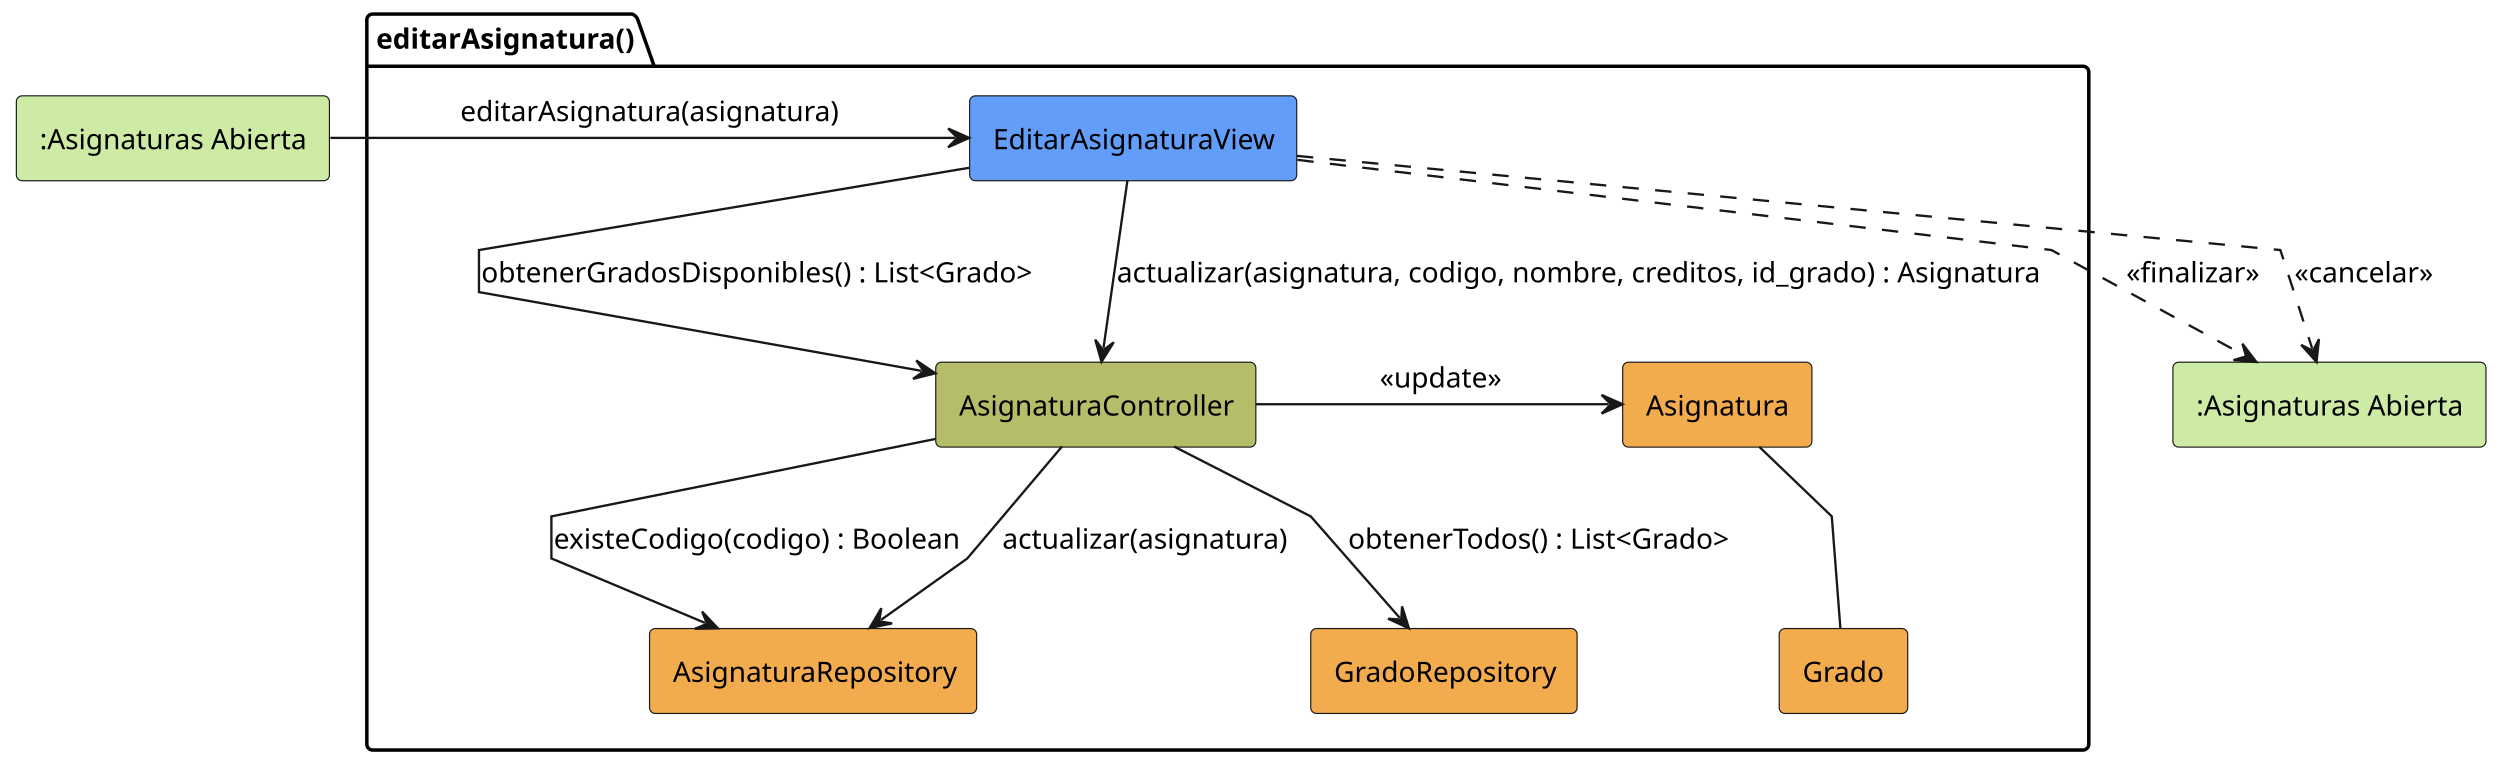
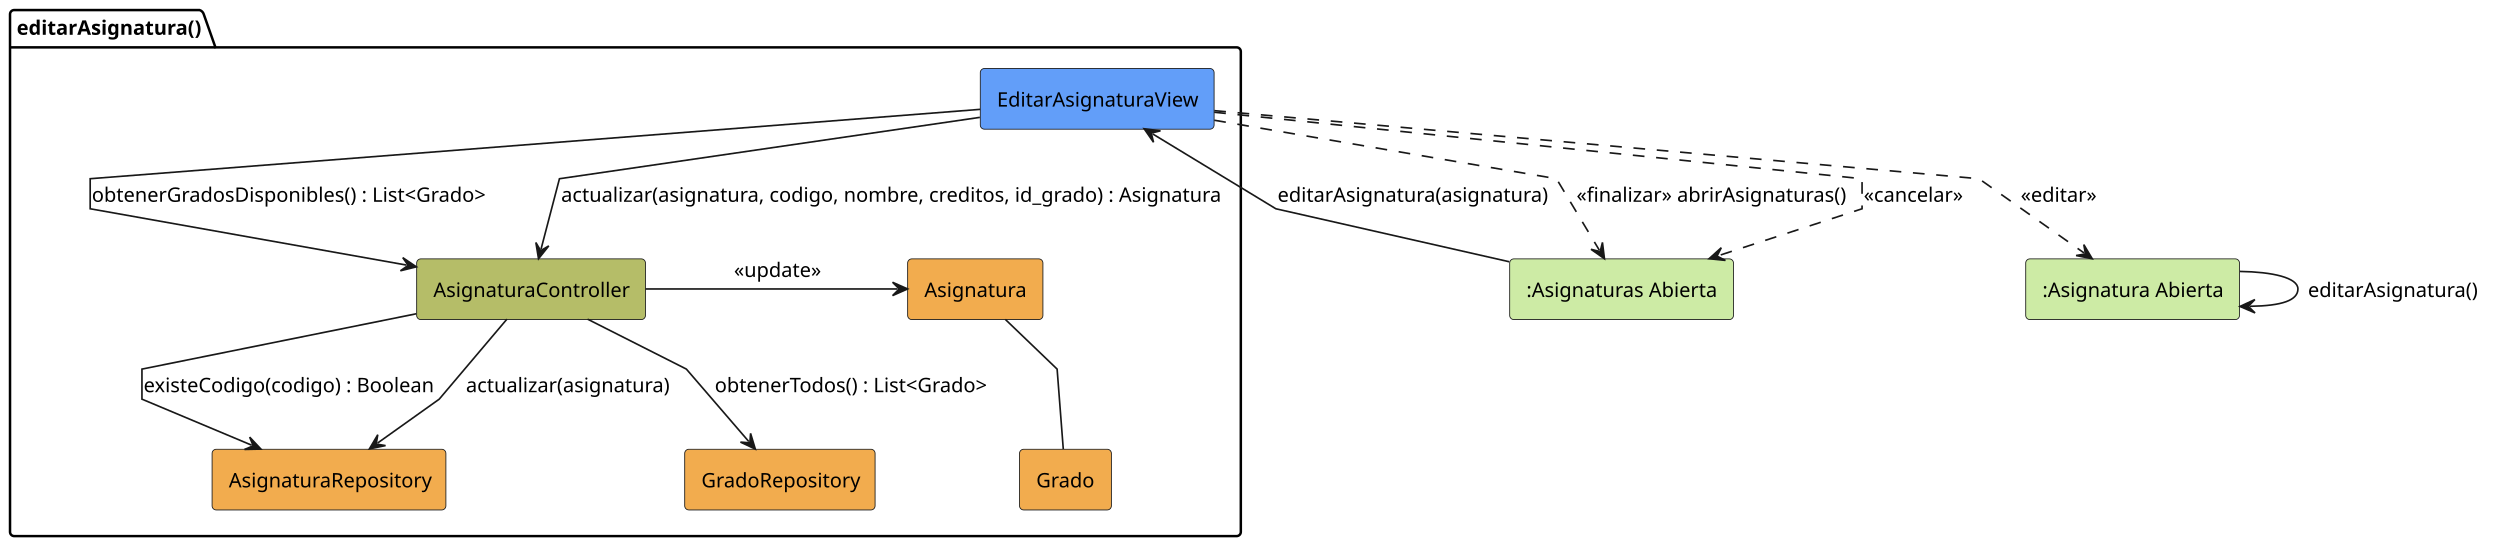
- <svg xmlns="http://www.w3.org/2000/svg" contentStyleType="text/css" height="328px" preserveAspectRatio="none" style="width:1070px;height:328px;background:#FFFFFF;" version="1.1" viewBox="0 0 1070 328" width="1070px" zoomAndPan="magnify">
+ <svg xmlns="http://www.w3.org/2000/svg" contentStyleType="text/css" height="328px" preserveAspectRatio="none" style="width:1497px;height:328px;background:#FFFFFF;" version="1.1" viewBox="0 0 1497 328" width="1497px" zoomAndPan="magnify">
  <defs />
  <g>
    <g id="cluster_editarAsignatura">
-       <path d="M159.5,6.016 L270.5,6.016 A3.75,3.75 0 0 1 273,8.516 L280,28.36 L891.5,28.36 A2.5,2.5 0 0 1 894,30.86 L894,318.516 A2.5,2.5 0 0 1 891.5,321.016 L159.5,321.016 A2.5,2.5 0 0 1 157,318.516 L157,8.516 A2.5,2.5 0 0 1 159.5,6.016 " fill="none" style="stroke:#000000;stroke-width:1.5;" />
-       <line style="stroke:#000000;stroke-width:1.5;" x1="157" x2="280" y1="28.36" y2="28.36" />
-       <text fill="#000000" font-family="sans-serif" font-size="12" font-weight="bold" lengthAdjust="spacing" textLength="110" x="161" y="20.844">editarAsignatura()</text>
+       <path d="M8.5,6.016 L119.5,6.016 A3.75,3.75 0 0 1 122,8.516 L129,28.36 L740.5,28.36 A2.5,2.5 0 0 1 743,30.86 L743,318.516 A2.5,2.5 0 0 1 740.5,321.016 L8.5,321.016 A2.5,2.5 0 0 1 6,318.516 L6,8.516 A2.5,2.5 0 0 1 8.5,6.016 " fill="none" style="stroke:#000000;stroke-width:1.5;" />
+       <line style="stroke:#000000;stroke-width:1.5;" x1="6" x2="129" y1="28.36" y2="28.36" />
+       <text fill="#000000" font-family="sans-serif" font-size="12" font-weight="bold" lengthAdjust="spacing" textLength="110" x="10" y="20.844">editarAsignatura()</text>
    </g>
    <g id="elem_EditarAsignaturaView">
-       <rect fill="#629EF9" height="36.344" rx="2.5" ry="2.5" style="stroke:#181818;stroke-width:0.5;" width="140" x="415" y="41.016" />
-       <text fill="#000000" font-family="sans-serif" font-size="12" lengthAdjust="spacing" textLength="120" x="425" y="63.844">EditarAsignaturaView</text>
+       <rect fill="#629EF9" height="36.344" rx="2.5" ry="2.5" style="stroke:#181818;stroke-width:0.5;" width="140" x="587" y="41.016" />
+       <text fill="#000000" font-family="sans-serif" font-size="12" lengthAdjust="spacing" textLength="120" x="597" y="63.844">EditarAsignaturaView</text>
    </g>
    <g id="elem_AsignaturaController">
-       <rect fill="#B5BD68" height="36.344" rx="2.5" ry="2.5" style="stroke:#181818;stroke-width:0.5;" width="137" x="400.5" y="155.016" />
-       <text fill="#000000" font-family="sans-serif" font-size="12" lengthAdjust="spacing" textLength="117" x="410.5" y="177.844">AsignaturaController</text>
+       <rect fill="#B5BD68" height="36.344" rx="2.5" ry="2.5" style="stroke:#181818;stroke-width:0.5;" width="137" x="249.5" y="155.016" />
+       <text fill="#000000" font-family="sans-serif" font-size="12" lengthAdjust="spacing" textLength="117" x="259.5" y="177.844">AsignaturaController</text>
    </g>
    <g id="elem_AsignaturaRepository">
-       <rect fill="#F2AC4E" height="36.344" rx="2.5" ry="2.5" style="stroke:#181818;stroke-width:0.5;" width="140" x="278" y="269.016" />
-       <text fill="#000000" font-family="sans-serif" font-size="12" lengthAdjust="spacing" textLength="120" x="288" y="291.844">AsignaturaRepository</text>
+       <rect fill="#F2AC4E" height="36.344" rx="2.5" ry="2.5" style="stroke:#181818;stroke-width:0.5;" width="140" x="127" y="269.016" />
+       <text fill="#000000" font-family="sans-serif" font-size="12" lengthAdjust="spacing" textLength="120" x="137" y="291.844">AsignaturaRepository</text>
    </g>
    <g id="elem_GradoRepository">
-       <rect fill="#F2AC4E" height="36.344" rx="2.5" ry="2.5" style="stroke:#181818;stroke-width:0.5;" width="114" x="561" y="269.016" />
-       <text fill="#000000" font-family="sans-serif" font-size="12" lengthAdjust="spacing" textLength="94" x="571" y="291.844">GradoRepository</text>
+       <rect fill="#F2AC4E" height="36.344" rx="2.5" ry="2.5" style="stroke:#181818;stroke-width:0.5;" width="114" x="410" y="269.016" />
+       <text fill="#000000" font-family="sans-serif" font-size="12" lengthAdjust="spacing" textLength="94" x="420" y="291.844">GradoRepository</text>
    </g>
    <g id="elem_Asignatura">
-       <rect fill="#F2AC4E" height="36.344" rx="2.5" ry="2.5" style="stroke:#181818;stroke-width:0.5;" width="81" x="694.5" y="155.016" />
-       <text fill="#000000" font-family="sans-serif" font-size="12" lengthAdjust="spacing" textLength="61" x="704.5" y="177.844">Asignatura</text>
+       <rect fill="#F2AC4E" height="36.344" rx="2.5" ry="2.5" style="stroke:#181818;stroke-width:0.5;" width="81" x="543.5" y="155.016" />
+       <text fill="#000000" font-family="sans-serif" font-size="12" lengthAdjust="spacing" textLength="61" x="553.5" y="177.844">Asignatura</text>
    </g>
    <g id="elem_Grado">
-       <rect fill="#F2AC4E" height="36.344" rx="2.5" ry="2.5" style="stroke:#181818;stroke-width:0.5;" width="55" x="761.5" y="269.016" />
-       <text fill="#000000" font-family="sans-serif" font-size="12" lengthAdjust="spacing" textLength="35" x="771.5" y="291.844">Grado</text>
+       <rect fill="#F2AC4E" height="36.344" rx="2.5" ry="2.5" style="stroke:#181818;stroke-width:0.5;" width="55" x="610.5" y="269.016" />
+       <text fill="#000000" font-family="sans-serif" font-size="12" lengthAdjust="spacing" textLength="35" x="620.5" y="291.844">Grado</text>
    </g>
    <g id="elem_AsignaturasAbierto">
-       <rect fill="#CDEBA5" height="36.344" rx="2.5" ry="2.5" style="stroke:#181818;stroke-width:0.5;" width="134" x="7" y="41.016" />
-       <text fill="#000000" font-family="sans-serif" font-size="12" lengthAdjust="spacing" textLength="114" x="17" y="63.844">:Asignaturas Abierta</text>
+       <rect fill="#CDEBA5" height="36.344" rx="2.5" ry="2.5" style="stroke:#181818;stroke-width:0.5;" width="134" x="904" y="155.016" />
+       <text fill="#000000" font-family="sans-serif" font-size="12" lengthAdjust="spacing" textLength="114" x="914" y="177.844">:Asignaturas Abierta</text>
    </g>
-     <g id="elem_AsignaturasAbiertoSalida">
-       <rect fill="#CDEBA5" height="36.344" rx="2.5" ry="2.5" style="stroke:#181818;stroke-width:0.5;" width="134" x="930" y="155.016" />
-       <text fill="#000000" font-family="sans-serif" font-size="12" lengthAdjust="spacing" textLength="114" x="940" y="177.844">:Asignaturas Abierta</text>
+     <g id="elem_AsignaturaAbierto">
+       <rect fill="#CDEBA5" height="36.344" rx="2.5" ry="2.5" style="stroke:#181818;stroke-width:0.5;" width="128" x="1213" y="155.016" />
+       <text fill="#000000" font-family="sans-serif" font-size="12" lengthAdjust="spacing" textLength="108" x="1223" y="177.844">:Asignatura Abierta</text>
    </g>
    <g id="link_AsignaturasAbierto_EditarAsignaturaView">
-       <path d="M141.41,59.016 C216.79,59.016 332.31,59.016 408.8,59.016 " fill="none" id="AsignaturasAbierto-to-EditarAsignaturaView" style="stroke:#181818;stroke-width:1.0;" />
-       <polygon fill="#181818" points="414.8,59.016,405.8,55.016,409.8,59.016,405.8,63.016,414.8,59.016" style="stroke:#181818;stroke-width:1.0;" />
-       <text fill="#000000" font-family="sans-serif" font-size="12" lengthAdjust="spacing" textLength="162" x="197" y="51.844">editarAsignatura(asignatura)</text>
+       <path d="M903.79,156.756 C843.35,143.036 764,125.016 764,125.016 C764,125.016 721.948,99.471 690.238,80.211 " fill="none" id="AsignaturasAbierto-to-EditarAsignaturaView" style="stroke:#181818;stroke-width:1.0;" />
+       <polygon fill="#181818" points="685.11,77.096,690.726,85.187,689.384,79.692,694.879,78.349,685.11,77.096" style="stroke:#181818;stroke-width:1.0;" />
+       <text fill="#000000" font-family="sans-serif" font-size="12" lengthAdjust="spacing" textLength="162" x="765" y="120.844">editarAsignatura(asignatura)</text>
+     </g>
+     <g id="link_EditarAsignaturaView_AsignaturasAbierto">
+       <path d="M727.11,71.996 C808.58,85.926 932,107.016 932,107.016 C932,107.016 946.114,130.53 957.664,149.79 " fill="none" id="EditarAsignaturaView-to-AsignaturasAbierto" style="stroke:#181818;stroke-width:1.0;stroke-dasharray:7.0,7.0;" />
+       <polygon fill="#181818" points="960.75,154.936,959.552,145.16,958.178,150.648,952.691,149.275,960.75,154.936" style="stroke:#181818;stroke-width:1.0;" />
+       <text fill="#000000" font-family="sans-serif" font-size="12" lengthAdjust="spacing" textLength="162" x="944" y="120.844">«finalizar» abrirAsignaturas()</text>
+     </g>
+     <g id="link_EditarAsignaturaView_AsignaturasAbierto">
+       <path d="M727.06,67.206 C855.36,80.376 1115,107.016 1115,107.016 C1115,107.016 1115,125.016 1115,125.016 C1115,125.016 1070.274,139.614 1029.094,153.054 " fill="none" id="EditarAsignaturaView-to-AsignaturasAbierto-1" style="stroke:#181818;stroke-width:1.0;stroke-dasharray:7.0,7.0;" />
+       <polygon fill="#181818" points="1023.39,154.916,1033.187,155.926,1028.143,153.365,1030.705,148.321,1023.39,154.916" style="stroke:#181818;stroke-width:1.0;" />
+       <text fill="#000000" font-family="sans-serif" font-size="12" lengthAdjust="spacing" textLength="60" x="1116" y="120.844">«cancelar»</text>
    </g>
    <g id="link_EditarAsignaturaView_AsignaturaController">
-       <path d="M414.71,71.816 C331.76,85.736 205,107.016 205,107.016 C205,107.016 205,125.016 205,125.016 C205,125.016 316.193,144.815 394.423,158.735 " fill="none" id="EditarAsignaturaView-to-AsignaturaController" style="stroke:#181818;stroke-width:1.0;" />
-       <polygon fill="#181818" points="400.33,159.786,392.17,154.271,395.407,158.91,390.768,162.148,400.33,159.786" style="stroke:#181818;stroke-width:1.0;" />
-       <text fill="#000000" font-family="sans-serif" font-size="12" lengthAdjust="spacing" textLength="235" x="206" y="120.844">obtenerGradosDisponibles() : List&lt;Grado&gt;</text>
+       <path d="M586.94,65.476 C428.05,77.866 54,107.016 54,107.016 C54,107.016 54,125.016 54,125.016 C54,125.016 165.193,144.815 243.423,158.735 " fill="none" id="EditarAsignaturaView-to-AsignaturaController" style="stroke:#181818;stroke-width:1.0;" />
+       <polygon fill="#181818" points="249.33,159.786,241.17,154.271,244.407,158.91,239.768,162.148,249.33,159.786" style="stroke:#181818;stroke-width:1.0;" />
+       <text fill="#000000" font-family="sans-serif" font-size="12" lengthAdjust="spacing" textLength="235" x="55" y="120.844">obtenerGradosDisponibles() : List&lt;Grado&gt;</text>
    </g>
    <g id="link_EditarAsignaturaView_AsignaturaController">
-       <path d="M482.57,77.026 C479.56,98.076 475.319,127.776 472.299,148.906 " fill="none" id="EditarAsignaturaView-to-AsignaturaController-1" style="stroke:#181818;stroke-width:1.0;" />
-       <polygon fill="#181818" points="471.45,154.846,476.683,146.502,472.157,149.896,468.764,145.371,471.45,154.846" style="stroke:#181818;stroke-width:1.0;" />
-       <text fill="#000000" font-family="sans-serif" font-size="12" lengthAdjust="spacing" textLength="391" x="478" y="120.844">actualizar(asignatura, codigo, nombre, creditos, id_grado) : Asignatura</text>
+       <path d="M586.73,70.276 C491.99,84.106 335,107.016 335,107.016 C335,107.016 329.016,129.871 323.986,149.131 " fill="none" id="EditarAsignaturaView-to-AsignaturaController-1" style="stroke:#181818;stroke-width:1.0;" />
+       <polygon fill="#181818" points="322.47,154.936,328.614,147.239,323.733,150.098,320.874,145.217,322.47,154.936" style="stroke:#181818;stroke-width:1.0;" />
+       <text fill="#000000" font-family="sans-serif" font-size="12" lengthAdjust="spacing" textLength="391" x="336" y="120.844">actualizar(asignatura, codigo, nombre, creditos, id_grado) : Asignatura</text>
    </g>
    <g id="link_AsignaturaController_GradoRepository">
-       <path d="M502.47,191.116 C528.78,204.556 561,221.016 561,221.016 C561,221.016 582.185,245.164 599.065,264.424 " fill="none" id="AsignaturaController-to-GradoRepository" style="stroke:#181818;stroke-width:1.0;" />
-       <polygon fill="#181818" points="603.02,268.936,600.096,259.531,599.724,265.176,594.08,264.804,603.02,268.936" style="stroke:#181818;stroke-width:1.0;" />
-       <text fill="#000000" font-family="sans-serif" font-size="12" lengthAdjust="spacing" textLength="163" x="577" y="234.844">obtenerTodos() : List&lt;Grado&gt;</text>
+       <path d="M351.84,191.116 C378.43,204.556 411,221.016 411,221.016 C411,221.016 431.773,245.131 448.373,264.391 " fill="none" id="AsignaturaController-to-GradoRepository" style="stroke:#181818;stroke-width:1.0;" />
+       <polygon fill="#181818" points="452.29,268.936,449.444,259.507,449.026,265.149,443.384,264.73,452.29,268.936" style="stroke:#181818;stroke-width:1.0;" />
+       <text fill="#000000" font-family="sans-serif" font-size="12" lengthAdjust="spacing" textLength="163" x="428" y="234.844">obtenerTodos() : List&lt;Grado&gt;</text>
    </g>
    <g id="link_AsignaturaController_AsignaturaRepository">
-       <path d="M400.35,187.866 C331.62,201.726 236,221.016 236,221.016 C236,221.016 236,239.016 236,239.016 C236,239.016 269.698,253.154 301.718,266.594 " fill="none" id="AsignaturaController-to-AsignaturaRepository" style="stroke:#181818;stroke-width:1.0;" />
-       <polygon fill="#181818" points="307.25,268.916,300.5,261.745,302.64,266.981,297.403,269.121,307.25,268.916" style="stroke:#181818;stroke-width:1.0;" />
-       <text fill="#000000" font-family="sans-serif" font-size="12" lengthAdjust="spacing" textLength="172" x="237" y="234.844">existeCodigo(codigo) : Boolean</text>
+       <path d="M249.35,187.866 C180.62,201.726 85,221.016 85,221.016 C85,221.016 85,239.016 85,239.016 C85,239.016 118.698,253.154 150.718,266.594 " fill="none" id="AsignaturaController-to-AsignaturaRepository" style="stroke:#181818;stroke-width:1.0;" />
+       <polygon fill="#181818" points="156.25,268.916,149.5,261.745,151.64,266.981,146.403,269.121,156.25,268.916" style="stroke:#181818;stroke-width:1.0;" />
+       <text fill="#000000" font-family="sans-serif" font-size="12" lengthAdjust="spacing" textLength="172" x="86" y="234.844">existeCodigo(codigo) : Boolean</text>
    </g>
    <g id="link_AsignaturaController_AsignaturaRepository">
-       <path d="M454.55,191.096 C438.25,210.356 414,239.016 414,239.016 C414,239.016 395.927,251.885 377.087,265.305 " fill="none" id="AsignaturaController-to-AsignaturaRepository-1" style="stroke:#181818;stroke-width:1.0;" />
-       <polygon fill="#181818" points="372.2,268.786,381.851,266.822,376.272,265.885,377.21,260.307,372.2,268.786" style="stroke:#181818;stroke-width:1.0;" />
-       <text fill="#000000" font-family="sans-serif" font-size="12" lengthAdjust="spacing" textLength="123" x="429" y="234.844">actualizar(asignatura)</text>
+       <path d="M303.55,191.096 C287.25,210.356 263,239.016 263,239.016 C263,239.016 244.927,251.885 226.087,265.305 " fill="none" id="AsignaturaController-to-AsignaturaRepository-1" style="stroke:#181818;stroke-width:1.0;" />
+       <polygon fill="#181818" points="221.2,268.786,230.851,266.822,225.273,265.885,226.21,260.307,221.2,268.786" style="stroke:#181818;stroke-width:1.0;" />
+       <text fill="#000000" font-family="sans-serif" font-size="12" lengthAdjust="spacing" textLength="123" x="279" y="234.844">actualizar(asignatura)</text>
    </g>
    <g id="link_AsignaturaController_Asignatura">
-       <path d="M537.5,173.016 C587.22,173.016 646.81,173.016 688.46,173.016 " fill="none" id="AsignaturaController-to-Asignatura" style="stroke:#181818;stroke-width:1.0;" />
-       <polygon fill="#181818" points="694.46,173.016,685.46,169.016,689.46,173.016,685.46,177.016,694.46,173.016" style="stroke:#181818;stroke-width:1.0;" />
-       <text fill="#000000" font-family="sans-serif" font-size="12" lengthAdjust="spacing" textLength="51" x="590.5" y="165.844">«update»</text>
+       <path d="M386.5,173.016 C436.22,173.016 495.81,173.016 537.46,173.016 " fill="none" id="AsignaturaController-to-Asignatura" style="stroke:#181818;stroke-width:1.0;" />
+       <polygon fill="#181818" points="543.46,173.016,534.46,169.016,538.46,173.016,534.46,177.016,543.46,173.016" style="stroke:#181818;stroke-width:1.0;" />
+       <text fill="#000000" font-family="sans-serif" font-size="12" lengthAdjust="spacing" textLength="51" x="439.5" y="165.844">«update»</text>
    </g>
    <g id="link_Asignatura_Grado">
-       <path d="M752.97,191.246 C766.95,204.666 784,221.016 784,221.016 C784,221.016 786.2,249.676 787.69,268.936 " fill="none" id="Asignatura-Grado" style="stroke:#181818;stroke-width:1.0;" />
+       <path d="M601.97,191.246 C615.95,204.666 633,221.016 633,221.016 C633,221.016 635.2,249.676 636.69,268.936 " fill="none" id="Asignatura-Grado" style="stroke:#181818;stroke-width:1.0;" />
    </g>
-     <g id="link_EditarAsignaturaView_AsignaturasAbiertoSalida">
-       <path d="M555.26,68.416 C668.3,81.936 878,107.016 878,107.016 C878,107.016 925.215,132.799 960.465,152.059 " fill="none" id="EditarAsignaturaView-to-AsignaturasAbiertoSalida" style="stroke:#181818;stroke-width:1.0;stroke-dasharray:7.0,7.0;" />
-       <polygon fill="#181818" points="965.73,154.936,959.75,147.111,961.342,152.539,955.914,154.131,965.73,154.936" style="stroke:#181818;stroke-width:1.0;" />
-       <text fill="#000000" font-family="sans-serif" font-size="12" lengthAdjust="spacing" textLength="57" x="910" y="120.844">«finalizar»</text>
+     <g id="link_EditarAsignaturaView_AsignaturaAbierto">
+       <path d="M727.11,66.256 C870.74,79.046 1185,107.016 1185,107.016 C1185,107.016 1220.67,132.214 1247.93,151.474 " fill="none" id="EditarAsignaturaView-to-AsignaturaAbierto" style="stroke:#181818;stroke-width:1.0;stroke-dasharray:7.0,7.0;" />
+       <polygon fill="#181818" points="1252.83,154.936,1247.788,146.476,1248.746,152.051,1243.171,153.01,1252.83,154.936" style="stroke:#181818;stroke-width:1.0;" />
+       <text fill="#000000" font-family="sans-serif" font-size="12" lengthAdjust="spacing" textLength="45" x="1210" y="120.844">«editar»</text>
    </g>
-     <g id="link_EditarAsignaturaView_AsignaturasAbiertoSalida">
-       <path d="M555.09,66.726 C690.75,79.706 976,107.016 976,107.016 C976,107.016 983.416,129.966 989.636,149.226 " fill="none" id="EditarAsignaturaView-to-AsignaturasAbiertoSalida-1" style="stroke:#181818;stroke-width:1.0;stroke-dasharray:7.0,7.0;" />
-       <polygon fill="#181818" points="991.48,154.936,992.52,145.142,989.943,150.178,984.908,147.601,991.48,154.936" style="stroke:#181818;stroke-width:1.0;" />
-       <text fill="#000000" font-family="sans-serif" font-size="12" lengthAdjust="spacing" textLength="60" x="982" y="120.844">«cancelar»</text>
+     <g id="link_AsignaturaAbierto_AsignaturaAbierto">
+       <path d="M1341.27,162.536 C1360.76,162.796 1376,166.286 1376,173.016 C1376,179.746 1366.759,183.156 1347.27,183.416 " fill="none" id="AsignaturaAbierto-to-AsignaturaAbierto" style="stroke:#181818;stroke-width:1.0;" />
+       <polygon fill="#181818" points="1341.27,183.496,1350.323,187.376,1346.27,183.429,1350.216,179.376,1341.27,183.496" style="stroke:#181818;stroke-width:1.0;" />
+       <text fill="#000000" font-family="sans-serif" font-size="12" lengthAdjust="spacing" textLength="102" x="1382" y="177.844">editarAsignatura()</text>
    </g>
  </g>
</svg>
